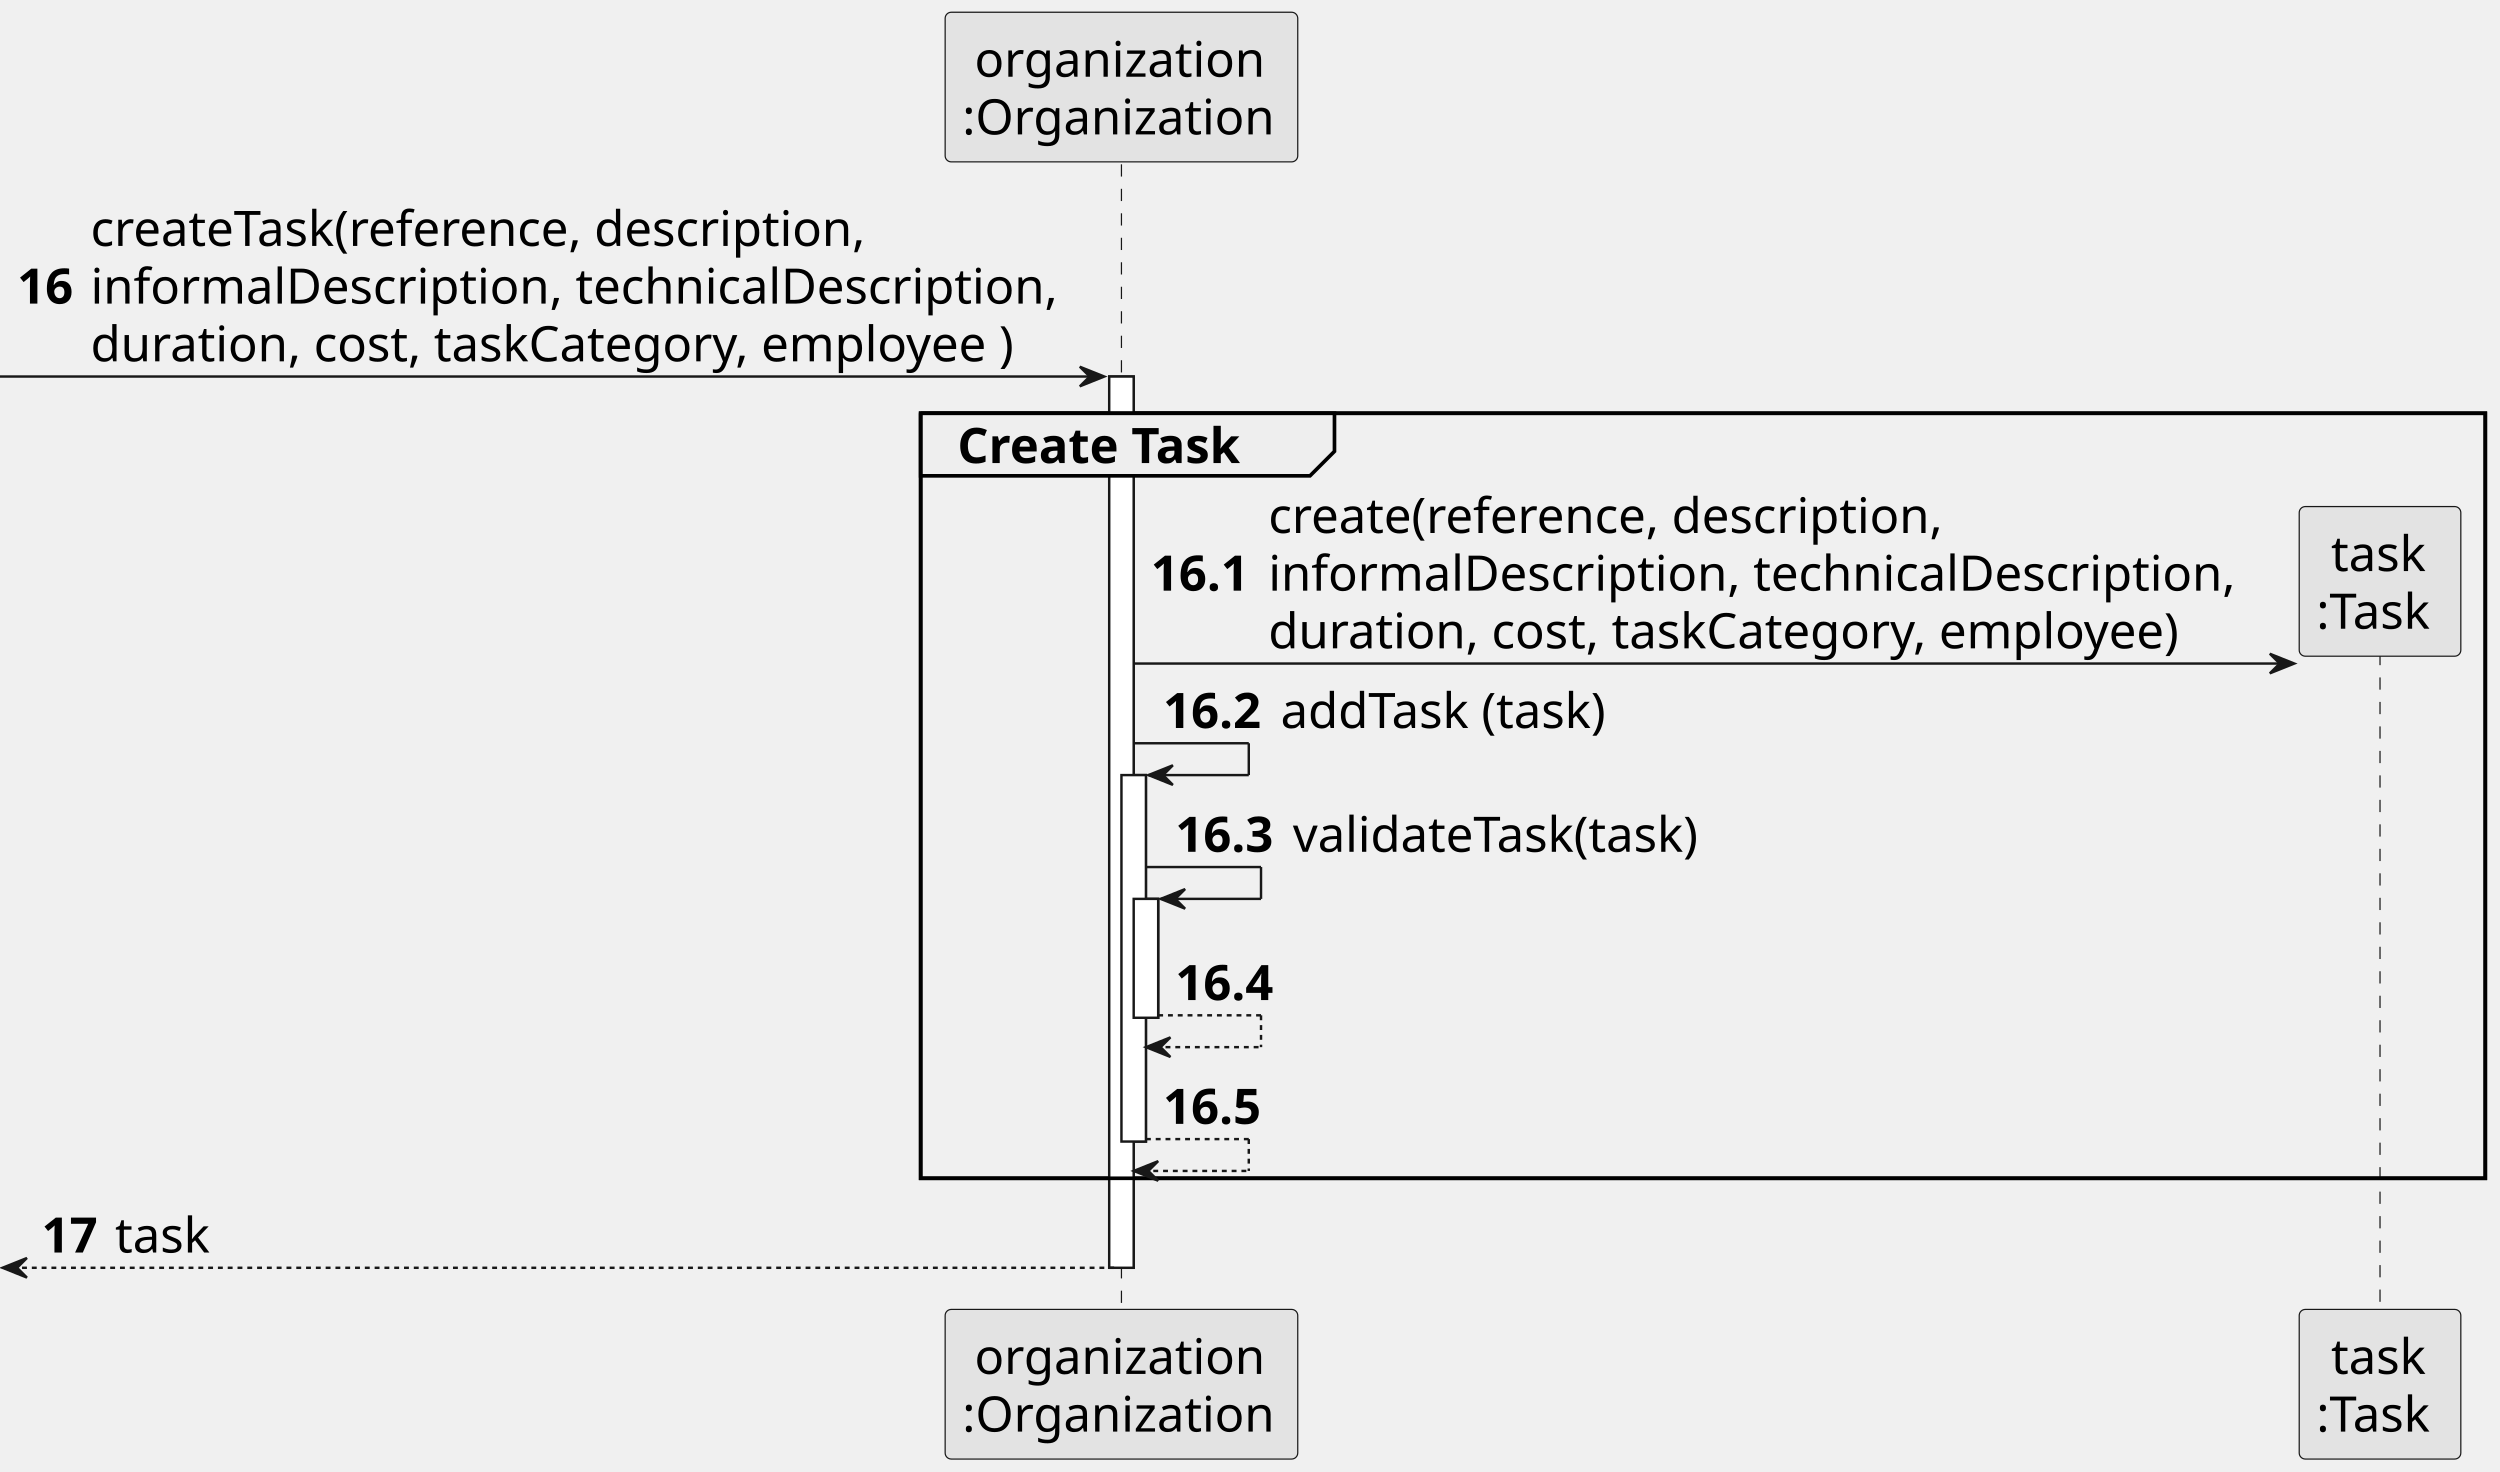
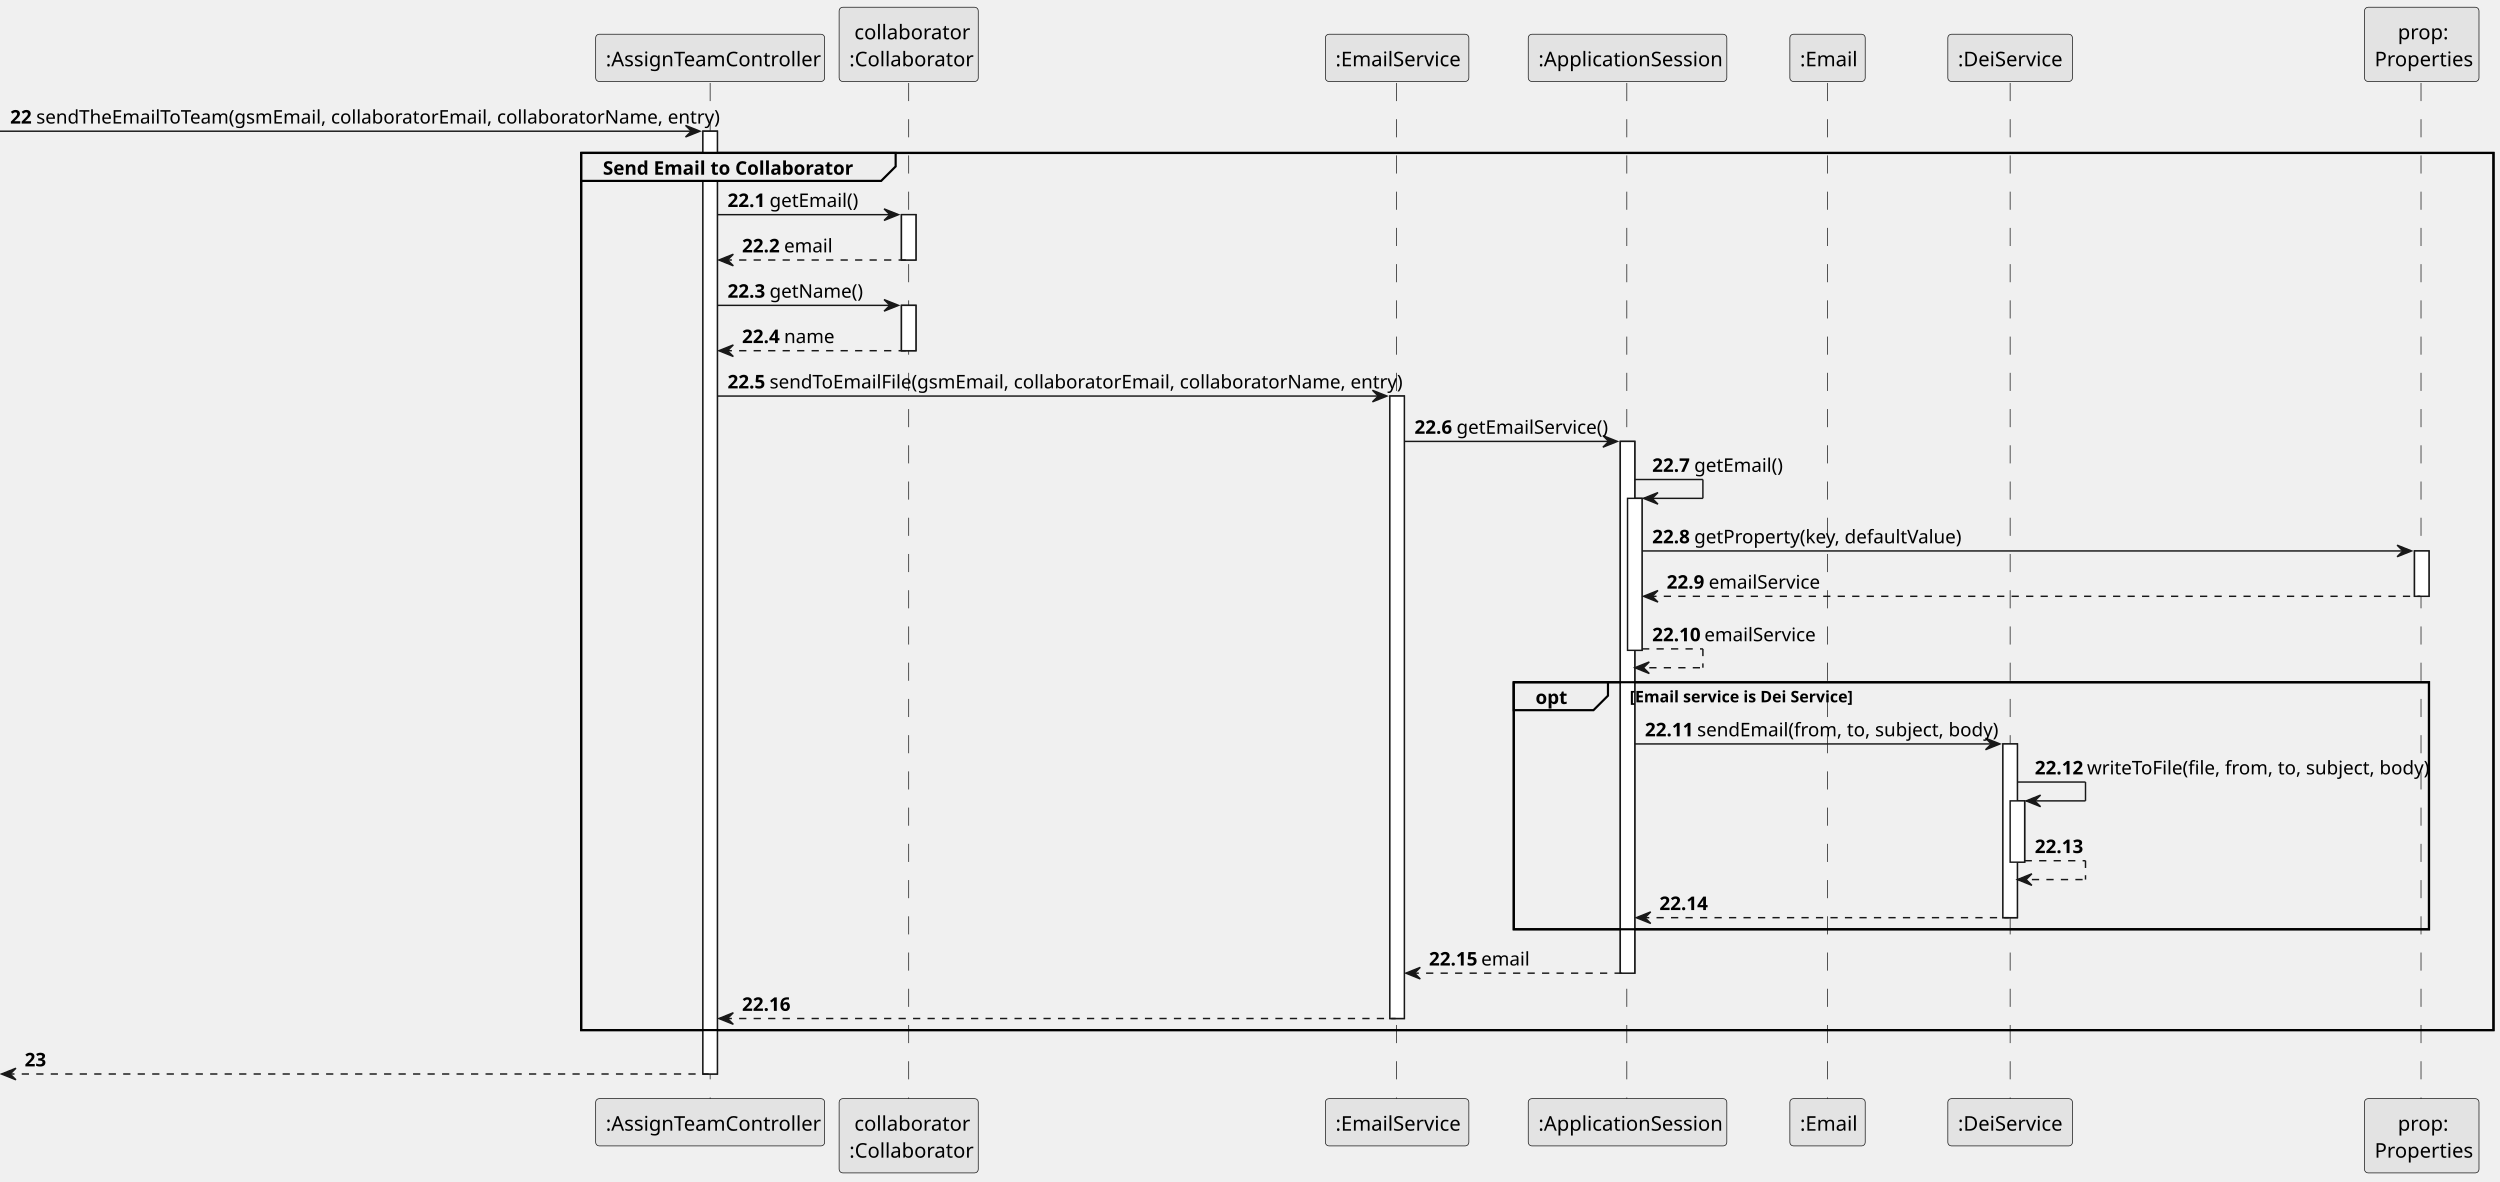
- <svg xmlns="http://www.w3.org/2000/svg" contentStyleType="text/css" height="601px" preserveAspectRatio="none" style="width:1021px;height:601px;background:#FFFFFF;" version="1.1" viewBox="0 0 1021 601" width="1021px" zoomAndPan="magnify">
+ <svg xmlns="http://www.w3.org/2000/svg" contentStyleType="text/css" height="326px" preserveAspectRatio="none" style="width:690px;height:326px;background:#FFFFFF;" version="1.1" viewBox="0 0 690 326" width="690.4px" zoomAndPan="magnify">
  <defs />
  <g>
-     <rect fill="#FFFFFF" height="363.992" style="stroke:#181818;stroke-width:1.0;" width="10" x="453" y="153.773" />
-     <rect fill="#FFFFFF" height="149.664" style="stroke:#181818;stroke-width:1.0;" width="10" x="458" y="316.547" />
-     <rect fill="#FFFFFF" height="48.555" style="stroke:#181818;stroke-width:1.0;" width="10" x="463" y="367.102" />
-     <rect fill="none" height="312.438" style="stroke:#000000;stroke-width:1.5;" width="639" x="376" y="168.773" />
-     <line style="stroke:#181818;stroke-width:0.5;stroke-dasharray:5.0,5.0;" x1="458" x2="458" y1="67.109" y2="535.766" />
-     <line style="stroke:#181818;stroke-width:0.5;stroke-dasharray:5.0,5.0;" x1="972" x2="972" y1="246.66" y2="535.766" />
-     <rect fill="#E3E3E3" height="61.109" rx="2.5" ry="2.5" style="stroke:#181818;stroke-width:0.5;" width="144" x="386" y="5" />
-     <text fill="#000000" font-family="sans-serif" font-size="20" lengthAdjust="spacing" textLength="120" x="398" y="31.336">organization</text>
-     <text fill="#000000" font-family="sans-serif" font-size="20" lengthAdjust="spacing" textLength="130" x="393" y="54.891">:Organization</text>
-     <rect fill="#E3E3E3" height="61.109" rx="2.5" ry="2.5" style="stroke:#181818;stroke-width:0.5;" width="144" x="386" y="534.766" />
-     <text fill="#000000" font-family="sans-serif" font-size="20" lengthAdjust="spacing" textLength="120" x="398" y="561.102">organization</text>
-     <text fill="#000000" font-family="sans-serif" font-size="20" lengthAdjust="spacing" textLength="130" x="393" y="584.656">:Organization</text>
-     <rect fill="#E3E3E3" height="61.109" rx="2.5" ry="2.5" style="stroke:#181818;stroke-width:0.5;" width="66" x="939" y="534.766" />
-     <text fill="#000000" font-family="sans-serif" font-size="20" lengthAdjust="spacing" textLength="40" x="952" y="561.102">task</text>
-     <text fill="#000000" font-family="sans-serif" font-size="20" lengthAdjust="spacing" textLength="52" x="946" y="584.656">:Task</text>
-     <rect fill="#FFFFFF" height="363.992" style="stroke:#181818;stroke-width:1.0;" width="10" x="453" y="153.773" />
-     <rect fill="#FFFFFF" height="149.664" style="stroke:#181818;stroke-width:1.0;" width="10" x="458" y="316.547" />
-     <rect fill="#FFFFFF" height="48.555" style="stroke:#181818;stroke-width:1.0;" width="10" x="463" y="367.102" />
-     <polygon fill="#181818" points="441,149.773,451,153.773,441,157.773,445,153.773" style="stroke:#181818;stroke-width:1.0;" />
-     <line style="stroke:#181818;stroke-width:1.0;" x1="0" x2="447" y1="153.773" y2="153.773" />
-     <text fill="#000000" font-family="sans-serif" font-size="20" font-weight="bold" lengthAdjust="spacing" textLength="26" x="7" y="124">16</text>
-     <text fill="#000000" font-family="sans-serif" font-size="20" lengthAdjust="spacing" textLength="326" x="37" y="100.445">createTask(reference, description,</text>
-     <text fill="#000000" font-family="sans-serif" font-size="20" lengthAdjust="spacing" textLength="404" x="37" y="124">informalDescription, technicalDescription,</text>
-     <text fill="#000000" font-family="sans-serif" font-size="20" lengthAdjust="spacing" textLength="387" x="37" y="147.555">duration, cost, taskCategory, employee )</text>
-     <path d="M376,168.773 L545,168.773 L545,184.328 L535,194.328 L376,194.328 L376,168.773 " fill="#EEEEEE" style="stroke:#000000;stroke-width:1.5;" />
-     <rect fill="none" height="312.438" style="stroke:#000000;stroke-width:1.5;" width="639" x="376" y="168.773" />
-     <text fill="#000000" font-family="sans-serif" font-size="20" font-weight="bold" lengthAdjust="spacing" textLength="124" x="391" y="189.109">Create Task</text>
-     <polygon fill="#181818" points="927,266.992,937,270.992,927,274.992,931,270.992" style="stroke:#181818;stroke-width:1.0;" />
-     <line style="stroke:#181818;stroke-width:1.0;" x1="463" x2="933" y1="270.992" y2="270.992" />
-     <text fill="#000000" font-family="sans-serif" font-size="20" font-weight="bold" lengthAdjust="spacing" textLength="44" x="470" y="241.219">16.1</text>
-     <text fill="#000000" font-family="sans-serif" font-size="20" lengthAdjust="spacing" textLength="280" x="518" y="217.664">create(reference, description,</text>
-     <text fill="#000000" font-family="sans-serif" font-size="20" lengthAdjust="spacing" textLength="404" x="518" y="241.219">informalDescription, technicalDescription,</text>
-     <text fill="#000000" font-family="sans-serif" font-size="20" lengthAdjust="spacing" textLength="381" x="518" y="264.773">duration, cost, taskCategory, employee)</text>
-     <rect fill="#E3E3E3" height="61.109" rx="2.5" ry="2.5" style="stroke:#181818;stroke-width:0.5;" width="66" x="939" y="206.883" />
-     <text fill="#000000" font-family="sans-serif" font-size="20" lengthAdjust="spacing" textLength="40" x="952" y="233.219">task</text>
-     <text fill="#000000" font-family="sans-serif" font-size="20" lengthAdjust="spacing" textLength="52" x="946" y="256.773">:Task</text>
-     <line style="stroke:#181818;stroke-width:1.0;" x1="463" x2="510" y1="303.547" y2="303.547" />
-     <line style="stroke:#181818;stroke-width:1.0;" x1="510" x2="510" y1="303.547" y2="316.547" />
-     <line style="stroke:#181818;stroke-width:1.0;" x1="469" x2="510" y1="316.547" y2="316.547" />
-     <polygon fill="#181818" points="479,312.547,469,316.547,479,320.547,475,316.547" style="stroke:#181818;stroke-width:1.0;" />
-     <text fill="#000000" font-family="sans-serif" font-size="20" font-weight="bold" lengthAdjust="spacing" textLength="44" x="475" y="297.328">16.2</text>
-     <text fill="#000000" font-family="sans-serif" font-size="20" lengthAdjust="spacing" textLength="143" x="523" y="297.328">addTask (task)</text>
-     <line style="stroke:#181818;stroke-width:1.0;" x1="468" x2="515" y1="354.102" y2="354.102" />
-     <line style="stroke:#181818;stroke-width:1.0;" x1="515" x2="515" y1="354.102" y2="367.102" />
-     <line style="stroke:#181818;stroke-width:1.0;" x1="474" x2="515" y1="367.102" y2="367.102" />
-     <polygon fill="#181818" points="484,363.102,474,367.102,484,371.102,480,367.102" style="stroke:#181818;stroke-width:1.0;" />
-     <text fill="#000000" font-family="sans-serif" font-size="20" font-weight="bold" lengthAdjust="spacing" textLength="44" x="480" y="347.883">16.3</text>
-     <text fill="#000000" font-family="sans-serif" font-size="20" lengthAdjust="spacing" textLength="175" x="528" y="347.883">validateTask(task)</text>
-     <line style="stroke:#181818;stroke-width:1.0;stroke-dasharray:2.0,2.0;" x1="473" x2="515" y1="414.656" y2="414.656" />
-     <line style="stroke:#181818;stroke-width:1.0;stroke-dasharray:2.0,2.0;" x1="515" x2="515" y1="414.656" y2="427.656" />
-     <line style="stroke:#181818;stroke-width:1.0;stroke-dasharray:2.0,2.0;" x1="468" x2="515" y1="427.656" y2="427.656" />
-     <polygon fill="#181818" points="478,423.656,468,427.656,478,431.656,474,427.656" style="stroke:#181818;stroke-width:1.0;" />
-     <text fill="#000000" font-family="sans-serif" font-size="20" font-weight="bold" lengthAdjust="spacing" textLength="44" x="480" y="408.438">16.4</text>
-     <text fill="#000000" font-family="sans-serif" font-size="20" lengthAdjust="spacing" textLength="6" x="528" y="408.438"> </text>
-     <line style="stroke:#181818;stroke-width:1.0;stroke-dasharray:2.0,2.0;" x1="468" x2="510" y1="465.211" y2="465.211" />
-     <line style="stroke:#181818;stroke-width:1.0;stroke-dasharray:2.0,2.0;" x1="510" x2="510" y1="465.211" y2="478.211" />
-     <line style="stroke:#181818;stroke-width:1.0;stroke-dasharray:2.0,2.0;" x1="463" x2="510" y1="478.211" y2="478.211" />
-     <polygon fill="#181818" points="473,474.211,463,478.211,473,482.211,469,478.211" style="stroke:#181818;stroke-width:1.0;" />
-     <text fill="#000000" font-family="sans-serif" font-size="20" font-weight="bold" lengthAdjust="spacing" textLength="44" x="475" y="458.992">16.5</text>
-     <text fill="#000000" font-family="sans-serif" font-size="20" lengthAdjust="spacing" textLength="6" x="523" y="458.992"> </text>
-     <polygon fill="#181818" points="11,513.766,1,517.766,11,521.766,7,517.766" style="stroke:#181818;stroke-width:1.0;" />
-     <line style="stroke:#181818;stroke-width:1.0;stroke-dasharray:2.0,2.0;" x1="5" x2="457" y1="517.766" y2="517.766" />
-     <text fill="#000000" font-family="sans-serif" font-size="20" font-weight="bold" lengthAdjust="spacing" textLength="26" x="17" y="511.547">17</text>
-     <text fill="#000000" font-family="sans-serif" font-size="20" lengthAdjust="spacing" textLength="40" x="47" y="511.547">task</text>
+     <rect fill="#FFFFFF" height="260.212" style="stroke:#181818;stroke-width:0.4;" width="4" x="194" y="36.213" />
+     <rect fill="#FFFFFF" height="12.516" style="stroke:#181818;stroke-width:0.4;" width="4" x="248.8" y="59.246" />
+     <rect fill="#FFFFFF" height="12.516" style="stroke:#181818;stroke-width:0.4;" width="4" x="248.8" y="84.279" />
+     <rect fill="#FFFFFF" height="171.797" style="stroke:#181818;stroke-width:0.4;" width="4" x="383.6" y="109.312" />
+     <rect fill="#FFFFFF" height="146.764" style="stroke:#181818;stroke-width:0.4;" width="4" x="447.2" y="121.828" />
+     <rect fill="#FFFFFF" height="41.949" style="stroke:#181818;stroke-width:0.4;" width="4" x="449.2" y="137.544" />
+     <rect fill="#FFFFFF" height="47.949" style="stroke:#181818;stroke-width:0.4;" width="4" x="552.8" y="205.327" />
+     <rect fill="#FFFFFF" height="16.916" style="stroke:#181818;stroke-width:0.4;" width="4" x="554.8" y="221.043" />
+     <rect fill="#FFFFFF" height="12.516" style="stroke:#181818;stroke-width:0.4;" width="4" x="666.4" y="152.061" />
+     <rect fill="none" height="242.095" style="stroke:#000000;stroke-width:0.6;" width="527.8" x="160.4" y="42.213" />
+     <rect fill="none" height="68.182" style="stroke:#000000;stroke-width:0.6;" width="252.6" x="417.8" y="188.294" />
+     <line style="stroke:#181818;stroke-width:0.2;stroke-dasharray:5.0,5.0;" x1="196" x2="196" y1="22.897" y2="303.625" />
+     <line style="stroke:#181818;stroke-width:0.2;stroke-dasharray:5.0,5.0;" x1="250.8" x2="250.8" y1="22.897" y2="303.625" />
+     <line style="stroke:#181818;stroke-width:0.2;stroke-dasharray:5.0,5.0;" x1="385.4" x2="385.4" y1="22.897" y2="303.625" />
+     <line style="stroke:#181818;stroke-width:0.2;stroke-dasharray:5.0,5.0;" x1="449" x2="449" y1="22.897" y2="303.625" />
+     <line style="stroke:#181818;stroke-width:0.2;stroke-dasharray:5.0,5.0;" x1="504.4" x2="504.4" y1="22.897" y2="303.625" />
+     <line style="stroke:#181818;stroke-width:0.2;stroke-dasharray:5.0,5.0;" x1="554.8" x2="554.8" y1="22.897" y2="303.625" />
+     <line style="stroke:#181818;stroke-width:0.2;stroke-dasharray:5.0,5.0;" x1="668.2" x2="668.2" y1="22.897" y2="303.625" />
+     <rect fill="#E3E3E3" height="13.048" rx="1" ry="1" style="stroke:#181818;stroke-width:0.2;" width="63.2" x="164.4" y="9.448" />
+     <text fill="#000000" font-family="sans-serif" font-size="5.6" lengthAdjust="spacing" textLength="57.6" x="167.2" y="18.291">:AssignTeamController</text>
+     <rect fill="#E3E3E3" height="13.048" rx="1" ry="1" style="stroke:#181818;stroke-width:0.2;" width="63.2" x="164.4" y="303.225" />
+     <text fill="#000000" font-family="sans-serif" font-size="5.6" lengthAdjust="spacing" textLength="57.6" x="167.2" y="312.068">:AssignTeamController</text>
+     <rect fill="#E3E3E3" height="20.497" rx="1" ry="1" style="stroke:#181818;stroke-width:0.2;" width="38.4" x="231.6" y="2" />
+     <text fill="#000000" font-family="sans-serif" font-size="5.6" lengthAdjust="spacing" textLength="30" x="235.8" y="10.843">collaborator</text>
+     <text fill="#000000" font-family="sans-serif" font-size="5.6" lengthAdjust="spacing" textLength="32.8" x="234.4" y="18.291">:Collaborator</text>
+     <rect fill="#E3E3E3" height="20.497" rx="1" ry="1" style="stroke:#181818;stroke-width:0.2;" width="38.4" x="231.6" y="303.225" />
+     <text fill="#000000" font-family="sans-serif" font-size="5.6" lengthAdjust="spacing" textLength="30" x="235.8" y="312.068">collaborator</text>
+     <text fill="#000000" font-family="sans-serif" font-size="5.6" lengthAdjust="spacing" textLength="32.8" x="234.4" y="319.516">:Collaborator</text>
+     <rect fill="#E3E3E3" height="13.048" rx="1" ry="1" style="stroke:#181818;stroke-width:0.2;" width="39.6" x="365.8" y="9.448" />
+     <text fill="#000000" font-family="sans-serif" font-size="5.6" lengthAdjust="spacing" textLength="34" x="368.6" y="18.291">:EmailService</text>
+     <rect fill="#E3E3E3" height="13.048" rx="1" ry="1" style="stroke:#181818;stroke-width:0.2;" width="39.6" x="365.8" y="303.225" />
+     <text fill="#000000" font-family="sans-serif" font-size="5.6" lengthAdjust="spacing" textLength="34" x="368.6" y="312.068">:EmailService</text>
+     <rect fill="#E3E3E3" height="13.048" rx="1" ry="1" style="stroke:#181818;stroke-width:0.2;" width="54.8" x="421.8" y="9.448" />
+     <text fill="#000000" font-family="sans-serif" font-size="5.6" lengthAdjust="spacing" textLength="49.2" x="424.6" y="18.291">:ApplicationSession</text>
+     <rect fill="#E3E3E3" height="13.048" rx="1" ry="1" style="stroke:#181818;stroke-width:0.2;" width="54.8" x="421.8" y="303.225" />
+     <text fill="#000000" font-family="sans-serif" font-size="5.6" lengthAdjust="spacing" textLength="49.2" x="424.6" y="312.068">:ApplicationSession</text>
+     <rect fill="#E3E3E3" height="13.048" rx="1" ry="1" style="stroke:#181818;stroke-width:0.2;" width="20.8" x="494" y="9.448" />
+     <text fill="#000000" font-family="sans-serif" font-size="5.6" lengthAdjust="spacing" textLength="15.2" x="496.8" y="18.291">:Email</text>
+     <rect fill="#E3E3E3" height="13.048" rx="1" ry="1" style="stroke:#181818;stroke-width:0.2;" width="20.8" x="494" y="303.225" />
+     <text fill="#000000" font-family="sans-serif" font-size="5.6" lengthAdjust="spacing" textLength="15.2" x="496.8" y="312.068">:Email</text>
+     <rect fill="#E3E3E3" height="13.048" rx="1" ry="1" style="stroke:#181818;stroke-width:0.2;" width="34.4" x="537.6" y="9.448" />
+     <text fill="#000000" font-family="sans-serif" font-size="5.6" lengthAdjust="spacing" textLength="28.8" x="540.4" y="18.291">:DeiService</text>
+     <rect fill="#E3E3E3" height="13.048" rx="1" ry="1" style="stroke:#181818;stroke-width:0.2;" width="34.4" x="537.6" y="303.225" />
+     <text fill="#000000" font-family="sans-serif" font-size="5.6" lengthAdjust="spacing" textLength="28.8" x="540.4" y="312.068">:DeiService</text>
+     <rect fill="#E3E3E3" height="20.497" rx="1" ry="1" style="stroke:#181818;stroke-width:0.2;" width="31.6" x="652.6" y="2" />
+     <text fill="#000000" font-family="sans-serif" font-size="5.6" lengthAdjust="spacing" textLength="13.2" x="661.8" y="10.843">prop:</text>
+     <text fill="#000000" font-family="sans-serif" font-size="5.6" lengthAdjust="spacing" textLength="26" x="655.4" y="18.291">Properties</text>
+     <rect fill="#E3E3E3" height="20.497" rx="1" ry="1" style="stroke:#181818;stroke-width:0.2;" width="31.6" x="652.6" y="303.225" />
+     <text fill="#000000" font-family="sans-serif" font-size="5.6" lengthAdjust="spacing" textLength="13.2" x="661.8" y="312.068">prop:</text>
+     <text fill="#000000" font-family="sans-serif" font-size="5.6" lengthAdjust="spacing" textLength="26" x="655.4" y="319.516">Properties</text>
+     <rect fill="#FFFFFF" height="260.212" style="stroke:#181818;stroke-width:0.4;" width="4" x="194" y="36.213" />
+     <rect fill="#FFFFFF" height="12.516" style="stroke:#181818;stroke-width:0.4;" width="4" x="248.8" y="59.246" />
+     <rect fill="#FFFFFF" height="12.516" style="stroke:#181818;stroke-width:0.4;" width="4" x="248.8" y="84.279" />
+     <rect fill="#FFFFFF" height="171.797" style="stroke:#181818;stroke-width:0.4;" width="4" x="383.6" y="109.312" />
+     <rect fill="#FFFFFF" height="146.764" style="stroke:#181818;stroke-width:0.4;" width="4" x="447.2" y="121.828" />
+     <rect fill="#FFFFFF" height="41.949" style="stroke:#181818;stroke-width:0.4;" width="4" x="449.2" y="137.544" />
+     <rect fill="#FFFFFF" height="47.949" style="stroke:#181818;stroke-width:0.4;" width="4" x="552.8" y="205.327" />
+     <rect fill="#FFFFFF" height="16.916" style="stroke:#181818;stroke-width:0.4;" width="4" x="554.8" y="221.043" />
+     <rect fill="#FFFFFF" height="12.516" style="stroke:#181818;stroke-width:0.4;" width="4" x="666.4" y="152.061" />
+     <polygon fill="#181818" points="189.2,34.613,193.2,36.213,189.2,37.813,190.8,36.213" style="stroke:#181818;stroke-width:0.4;" />
+     <line style="stroke:#181818;stroke-width:0.4;" x1="0" x2="191.6" y1="36.213" y2="36.213" />
+     <text fill="#000000" font-family="sans-serif" font-size="5.2" font-weight="bold" lengthAdjust="spacing" textLength="5.6" x="2.8" y="34.108">22</text>
+     <text fill="#000000" font-family="sans-serif" font-size="5.2" lengthAdjust="spacing" textLength="179.2" x="10" y="34.108">sendTheEmailToTeam(gsmEmail, collaboratorEmail, collaboratorName, entry)</text>
+     <path d="M160.4,42.213 L247.2,42.213 L247.2,45.93 L243.2,49.93 L160.4,49.93 L160.4,42.213 " fill="#EEEEEE" style="stroke:#000000;stroke-width:0.6;" />
+     <rect fill="none" height="242.095" style="stroke:#000000;stroke-width:0.6;" width="527.8" x="160.4" y="42.213" />
+     <text fill="#000000" font-family="sans-serif" font-size="5.2" font-weight="bold" lengthAdjust="spacing" textLength="68.8" x="166.4" y="48.225">Send Email to Collaborator</text>
+     <polygon fill="#181818" points="244,57.646,248,59.246,244,60.846,245.6,59.246" style="stroke:#181818;stroke-width:0.4;" />
+     <line style="stroke:#181818;stroke-width:0.4;" x1="198" x2="246.4" y1="59.246" y2="59.246" />
+     <text fill="#000000" font-family="sans-serif" font-size="5.2" font-weight="bold" lengthAdjust="spacing" textLength="10" x="200.8" y="57.141">22.1</text>
+     <text fill="#000000" font-family="sans-serif" font-size="5.2" lengthAdjust="spacing" textLength="23.6" x="212.4" y="57.141">getEmail()</text>
+     <polygon fill="#181818" points="202.4,70.162,198.4,71.763,202.4,73.362,200.8,71.763" style="stroke:#181818;stroke-width:0.4;" />
+     <line style="stroke:#181818;stroke-width:0.4;stroke-dasharray:2.0,2.0;" x1="200" x2="250.4" y1="71.763" y2="71.763" />
+     <text fill="#000000" font-family="sans-serif" font-size="5.2" font-weight="bold" lengthAdjust="spacing" textLength="10" x="204.8" y="69.657">22.2</text>
+     <text fill="#000000" font-family="sans-serif" font-size="5.2" lengthAdjust="spacing" textLength="12.4" x="216.4" y="69.657">email</text>
+     <polygon fill="#181818" points="244,82.679,248,84.279,244,85.879,245.6,84.279" style="stroke:#181818;stroke-width:0.4;" />
+     <line style="stroke:#181818;stroke-width:0.4;" x1="198" x2="246.4" y1="84.279" y2="84.279" />
+     <text fill="#000000" font-family="sans-serif" font-size="5.2" font-weight="bold" lengthAdjust="spacing" textLength="10" x="200.8" y="82.174">22.3</text>
+     <text fill="#000000" font-family="sans-serif" font-size="5.2" lengthAdjust="spacing" textLength="24" x="212.4" y="82.174">getName()</text>
+     <polygon fill="#181818" points="202.4,95.195,198.4,96.795,202.4,98.395,200.8,96.795" style="stroke:#181818;stroke-width:0.4;" />
+     <line style="stroke:#181818;stroke-width:0.4;stroke-dasharray:2.0,2.0;" x1="200" x2="250.4" y1="96.795" y2="96.795" />
+     <text fill="#000000" font-family="sans-serif" font-size="5.2" font-weight="bold" lengthAdjust="spacing" textLength="10" x="204.8" y="94.69">22.4</text>
+     <text fill="#000000" font-family="sans-serif" font-size="5.2" lengthAdjust="spacing" textLength="12.8" x="216.4" y="94.69">name</text>
+     <polygon fill="#181818" points="378.8,107.712,382.8,109.312,378.8,110.912,380.4,109.312" style="stroke:#181818;stroke-width:0.4;" />
+     <line style="stroke:#181818;stroke-width:0.4;" x1="198" x2="381.2" y1="109.312" y2="109.312" />
+     <text fill="#000000" font-family="sans-serif" font-size="5.2" font-weight="bold" lengthAdjust="spacing" textLength="10" x="200.8" y="107.207">22.5</text>
+     <text fill="#000000" font-family="sans-serif" font-size="5.2" lengthAdjust="spacing" textLength="166.4" x="212.4" y="107.207">sendToEmailFile(gsmEmail, collaboratorEmail, collaboratorName, entry)</text>
+     <polygon fill="#181818" points="442.4,120.228,446.4,121.828,442.4,123.428,444,121.828" style="stroke:#181818;stroke-width:0.4;" />
+     <line style="stroke:#181818;stroke-width:0.4;" x1="387.6" x2="444.8" y1="121.828" y2="121.828" />
+     <text fill="#000000" font-family="sans-serif" font-size="5.2" font-weight="bold" lengthAdjust="spacing" textLength="10" x="390.4" y="119.723">22.6</text>
+     <text fill="#000000" font-family="sans-serif" font-size="5.2" lengthAdjust="spacing" textLength="40.4" x="402" y="119.723">getEmailService()</text>
+     <line style="stroke:#181818;stroke-width:0.4;" x1="451.2" x2="470" y1="132.345" y2="132.345" />
+     <line style="stroke:#181818;stroke-width:0.4;" x1="470" x2="470" y1="132.345" y2="137.544" />
+     <line style="stroke:#181818;stroke-width:0.4;" x1="453.6" x2="470" y1="137.544" y2="137.544" />
+     <polygon fill="#181818" points="457.6,135.945,453.6,137.544,457.6,139.144,456,137.544" style="stroke:#181818;stroke-width:0.4;" />
+     <text fill="#000000" font-family="sans-serif" font-size="5.2" font-weight="bold" lengthAdjust="spacing" textLength="10" x="456" y="130.239">22.7</text>
+     <text fill="#000000" font-family="sans-serif" font-size="5.2" lengthAdjust="spacing" textLength="23.6" x="467.6" y="130.239">getEmail()</text>
+     <polygon fill="#181818" points="661.6,150.461,665.6,152.061,661.6,153.661,663.2,152.061" style="stroke:#181818;stroke-width:0.4;" />
+     <line style="stroke:#181818;stroke-width:0.4;" x1="453.2" x2="664" y1="152.061" y2="152.061" />
+     <text fill="#000000" font-family="sans-serif" font-size="5.2" font-weight="bold" lengthAdjust="spacing" textLength="10" x="456" y="149.956">22.8</text>
+     <text fill="#000000" font-family="sans-serif" font-size="5.2" lengthAdjust="spacing" textLength="70" x="467.6" y="149.956">getProperty(key, defaultValue)</text>
+     <polygon fill="#181818" points="457.6,162.977,453.6,164.577,457.6,166.177,456,164.577" style="stroke:#181818;stroke-width:0.4;" />
+     <line style="stroke:#181818;stroke-width:0.4;stroke-dasharray:2.0,2.0;" x1="455.2" x2="668" y1="164.577" y2="164.577" />
+     <text fill="#000000" font-family="sans-serif" font-size="5.2" font-weight="bold" lengthAdjust="spacing" textLength="10" x="460" y="162.472">22.9</text>
+     <text fill="#000000" font-family="sans-serif" font-size="5.2" lengthAdjust="spacing" textLength="29.2" x="471.6" y="162.472">emailService</text>
+     <line style="stroke:#181818;stroke-width:0.4;stroke-dasharray:2.0,2.0;" x1="453.2" x2="470" y1="179.094" y2="179.094" />
+     <line style="stroke:#181818;stroke-width:0.4;stroke-dasharray:2.0,2.0;" x1="470" x2="470" y1="179.094" y2="184.294" />
+     <line style="stroke:#181818;stroke-width:0.4;stroke-dasharray:2.0,2.0;" x1="451.2" x2="470" y1="184.294" y2="184.294" />
+     <polygon fill="#181818" points="455.2,182.694,451.2,184.294,455.2,185.894,453.6,184.294" style="stroke:#181818;stroke-width:0.4;" />
+     <text fill="#000000" font-family="sans-serif" font-size="5.2" font-weight="bold" lengthAdjust="spacing" textLength="12.8" x="456" y="176.989">22.10</text>
+     <text fill="#000000" font-family="sans-serif" font-size="5.2" lengthAdjust="spacing" textLength="29.2" x="470.4" y="176.989">emailService</text>
+     <path d="M417.8,188.294 L443.8,188.294 L443.8,192.01 L439.8,196.01 L417.8,196.01 L417.8,188.294 " fill="#EEEEEE" style="stroke:#000000;stroke-width:0.6;" />
+     <rect fill="none" height="68.182" style="stroke:#000000;stroke-width:0.6;" width="252.6" x="417.8" y="188.294" />
+     <text fill="#000000" font-family="sans-serif" font-size="5.2" font-weight="bold" lengthAdjust="spacing" textLength="8" x="423.8" y="194.305">opt</text>
+     <text fill="#000000" font-family="sans-serif" font-size="4.4" font-weight="bold" lengthAdjust="spacing" textLength="63.2" x="449.8" y="193.842">[Email service is Dei Service]</text>
+     <polygon fill="#181818" points="548,203.727,552,205.327,548,206.927,549.6,205.327" style="stroke:#181818;stroke-width:0.4;" />
+     <line style="stroke:#181818;stroke-width:0.4;" x1="451.2" x2="550.4" y1="205.327" y2="205.327" />
+     <text fill="#000000" font-family="sans-serif" font-size="5.2" font-weight="bold" lengthAdjust="spacing" textLength="12.8" x="454" y="203.221">22.11</text>
+     <text fill="#000000" font-family="sans-serif" font-size="5.2" lengthAdjust="spacing" textLength="79.6" x="468.4" y="203.221">sendEmail(from, to, subject, body)</text>
+     <line style="stroke:#181818;stroke-width:0.4;" x1="556.8" x2="575.6" y1="215.843" y2="215.843" />
+     <line style="stroke:#181818;stroke-width:0.4;" x1="575.6" x2="575.6" y1="215.843" y2="221.043" />
+     <line style="stroke:#181818;stroke-width:0.4;" x1="559.2" x2="575.6" y1="221.043" y2="221.043" />
+     <polygon fill="#181818" points="563.2,219.443,559.2,221.043,563.2,222.643,561.6,221.043" style="stroke:#181818;stroke-width:0.4;" />
+     <text fill="#000000" font-family="sans-serif" font-size="5.2" font-weight="bold" lengthAdjust="spacing" textLength="12.8" x="561.6" y="213.738">22.12</text>
+     <text fill="#000000" font-family="sans-serif" font-size="5.2" lengthAdjust="spacing" textLength="89.6" x="576" y="213.738">writeToFile(file, from, to, subject, body)</text>
+     <line style="stroke:#181818;stroke-width:0.4;stroke-dasharray:2.0,2.0;" x1="558.8" x2="575.6" y1="237.559" y2="237.559" />
+     <line style="stroke:#181818;stroke-width:0.4;stroke-dasharray:2.0,2.0;" x1="575.6" x2="575.6" y1="237.559" y2="242.759" />
+     <line style="stroke:#181818;stroke-width:0.4;stroke-dasharray:2.0,2.0;" x1="556.8" x2="575.6" y1="242.759" y2="242.759" />
+     <polygon fill="#181818" points="560.8,241.159,556.8,242.759,560.8,244.359,559.2,242.759" style="stroke:#181818;stroke-width:0.4;" />
+     <text fill="#000000" font-family="sans-serif" font-size="5.2" font-weight="bold" lengthAdjust="spacing" textLength="12.8" x="561.6" y="235.454">22.13</text>
+     <text fill="#000000" font-family="sans-serif" font-size="5.2" lengthAdjust="spacing" textLength="1.6" x="576" y="235.454"> </text>
+     <polygon fill="#181818" points="455.6,251.676,451.6,253.276,455.6,254.876,454,253.276" style="stroke:#181818;stroke-width:0.4;" />
+     <line style="stroke:#181818;stroke-width:0.4;stroke-dasharray:2.0,2.0;" x1="453.2" x2="554.4" y1="253.276" y2="253.276" />
+     <text fill="#000000" font-family="sans-serif" font-size="5.2" font-weight="bold" lengthAdjust="spacing" textLength="12.8" x="458" y="251.171">22.14</text>
+     <text fill="#000000" font-family="sans-serif" font-size="5.2" lengthAdjust="spacing" textLength="1.6" x="472.4" y="251.171"> </text>
+     <polygon fill="#181818" points="392,266.992,388,268.592,392,270.192,390.4,268.592" style="stroke:#181818;stroke-width:0.4;" />
+     <line style="stroke:#181818;stroke-width:0.4;stroke-dasharray:2.0,2.0;" x1="389.6" x2="448.8" y1="268.592" y2="268.592" />
+     <text fill="#000000" font-family="sans-serif" font-size="5.2" font-weight="bold" lengthAdjust="spacing" textLength="12.8" x="394.4" y="266.487">22.15</text>
+     <text fill="#000000" font-family="sans-serif" font-size="5.2" lengthAdjust="spacing" textLength="12.4" x="408.8" y="266.487">email</text>
+     <polygon fill="#181818" points="202.4,279.509,198.4,281.109,202.4,282.709,200.8,281.109" style="stroke:#181818;stroke-width:0.4;" />
+     <line style="stroke:#181818;stroke-width:0.4;stroke-dasharray:2.0,2.0;" x1="200" x2="385.2" y1="281.109" y2="281.109" />
+     <text fill="#000000" font-family="sans-serif" font-size="5.2" font-weight="bold" lengthAdjust="spacing" textLength="12.8" x="204.8" y="279.003">22.16</text>
+     <text fill="#000000" font-family="sans-serif" font-size="5.2" lengthAdjust="spacing" textLength="1.6" x="219.2" y="279.003"> </text>
+     <polygon fill="#181818" points="4.4,294.825,0.4,296.425,4.4,298.025,2.8,296.425" style="stroke:#181818;stroke-width:0.4;" />
+     <line style="stroke:#181818;stroke-width:0.4;stroke-dasharray:2.0,2.0;" x1="2" x2="195.6" y1="296.425" y2="296.425" />
+     <text fill="#000000" font-family="sans-serif" font-size="5.2" font-weight="bold" lengthAdjust="spacing" textLength="5.6" x="6.8" y="294.32">23</text>
+     <text fill="#000000" font-family="sans-serif" font-size="5.2" lengthAdjust="spacing" textLength="1.6" x="14" y="294.32"> </text>
  </g>
</svg>
